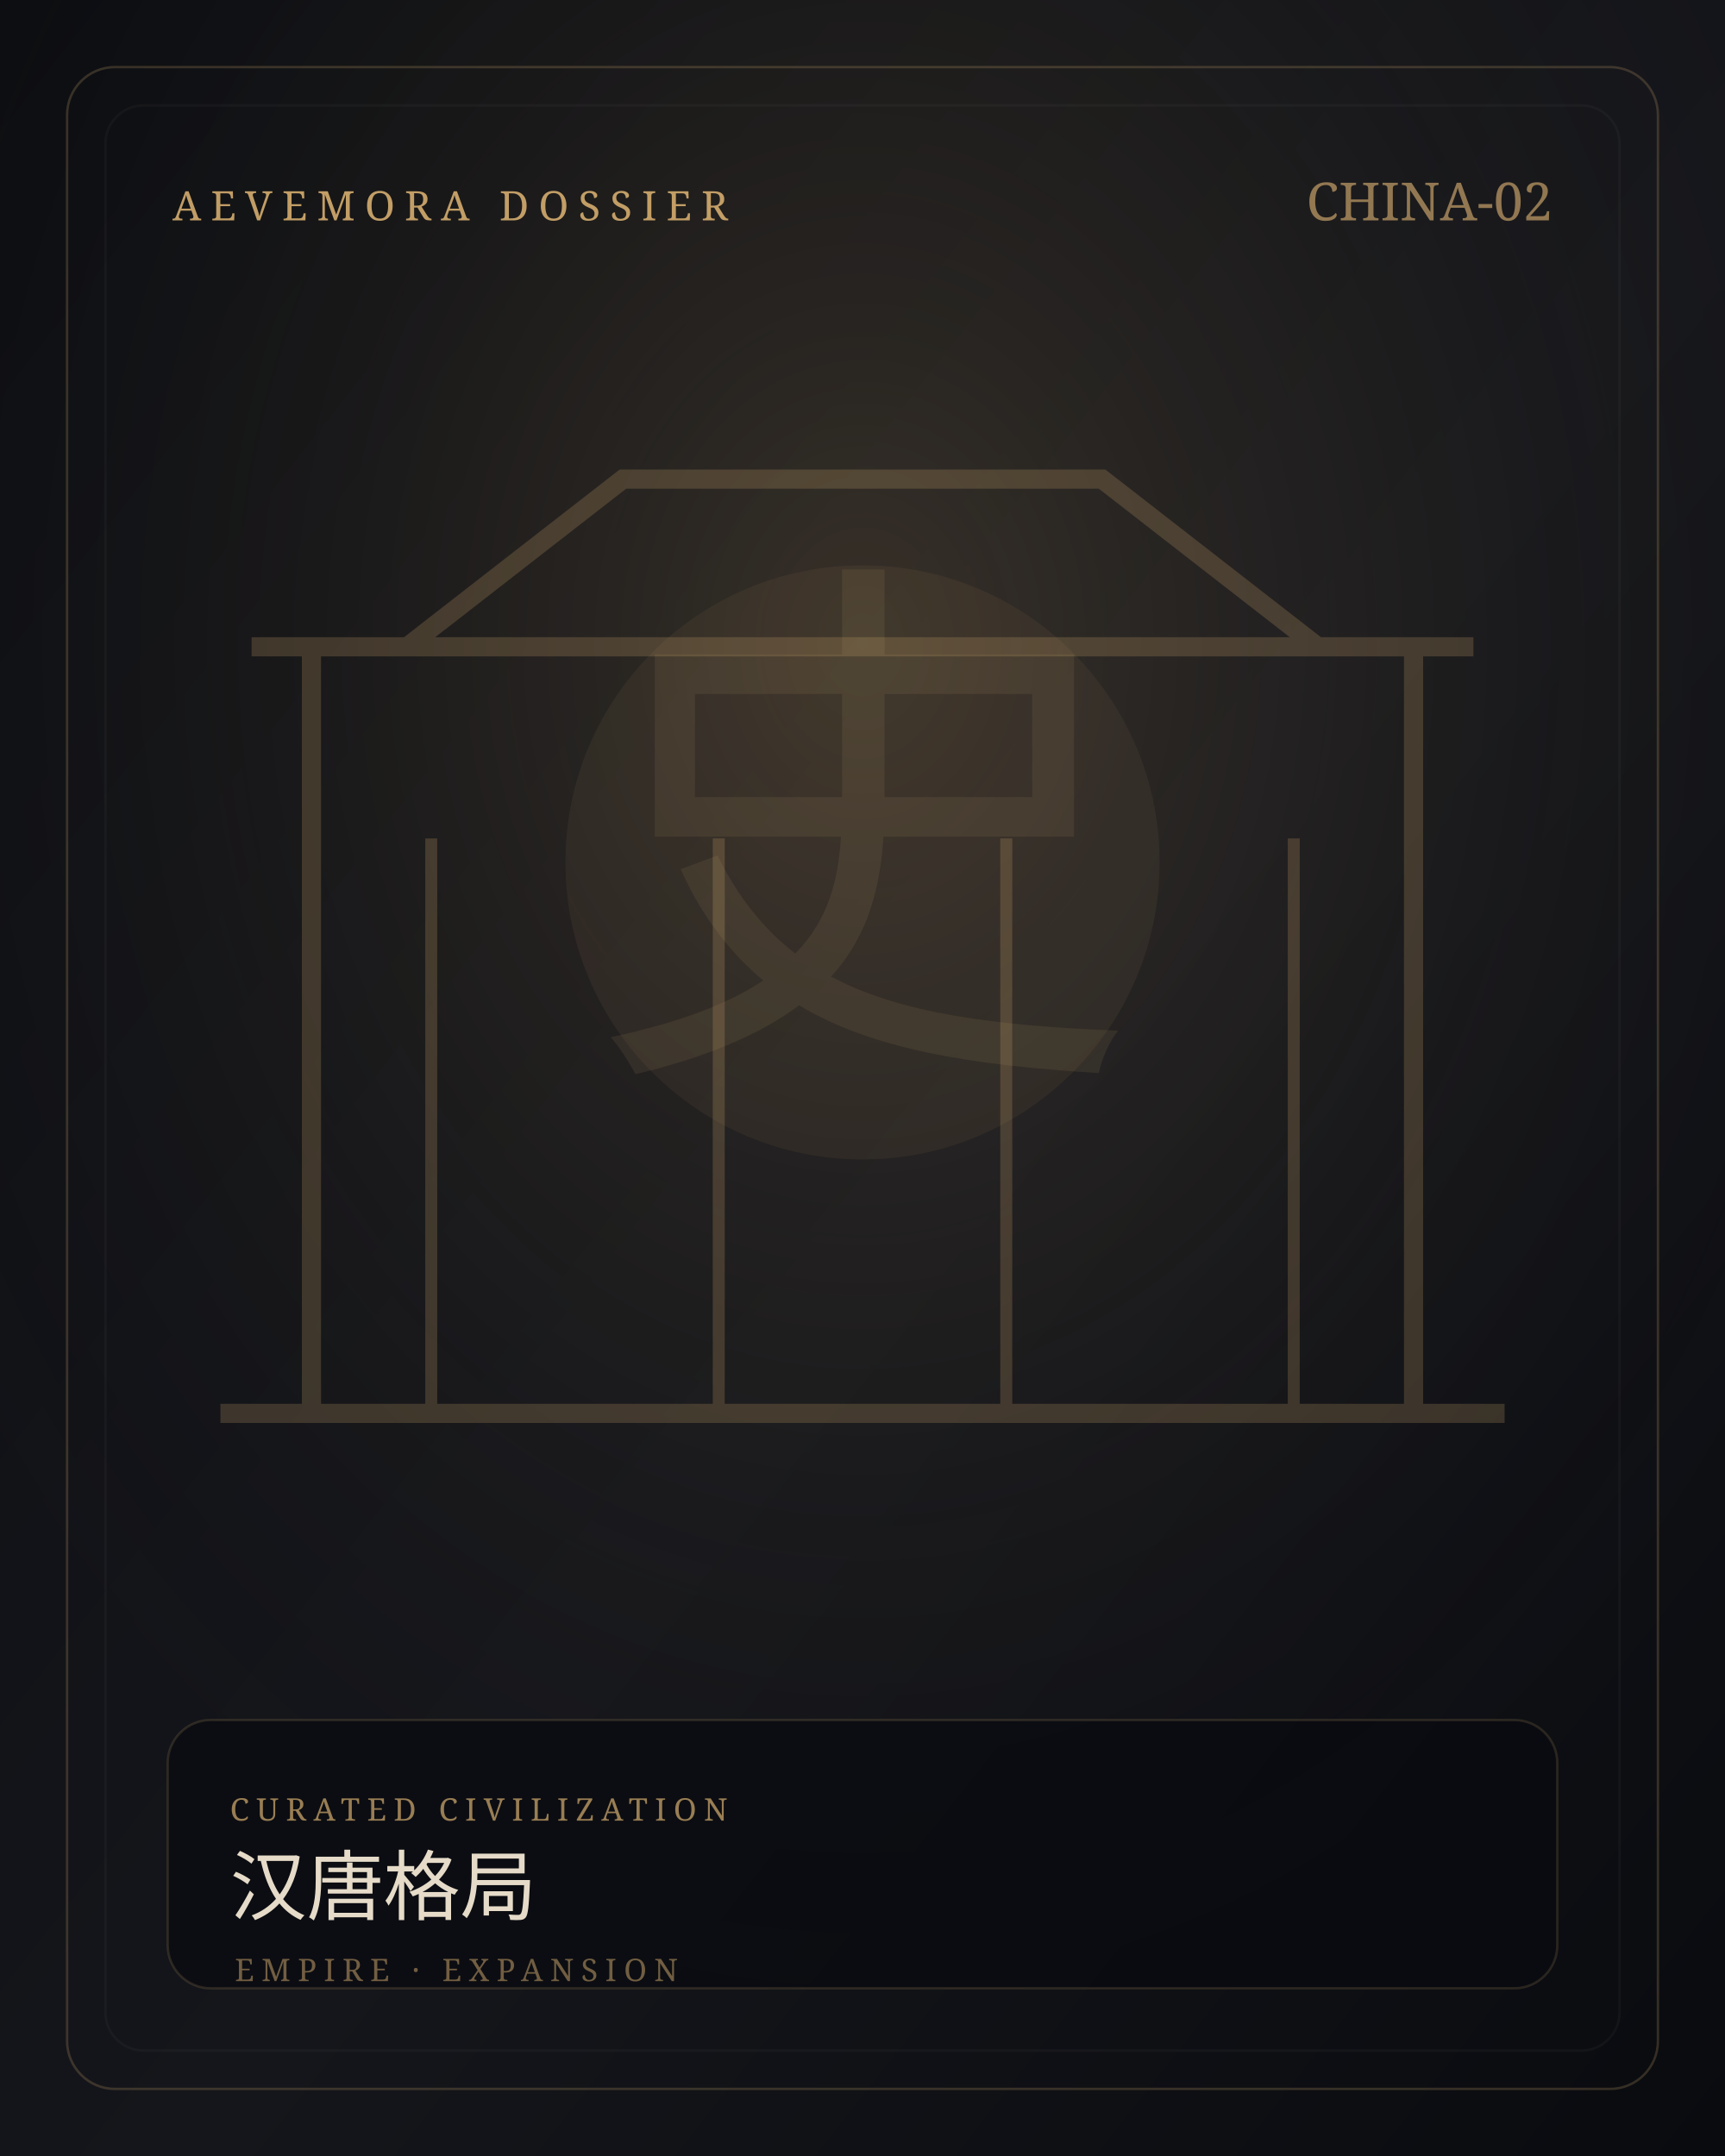
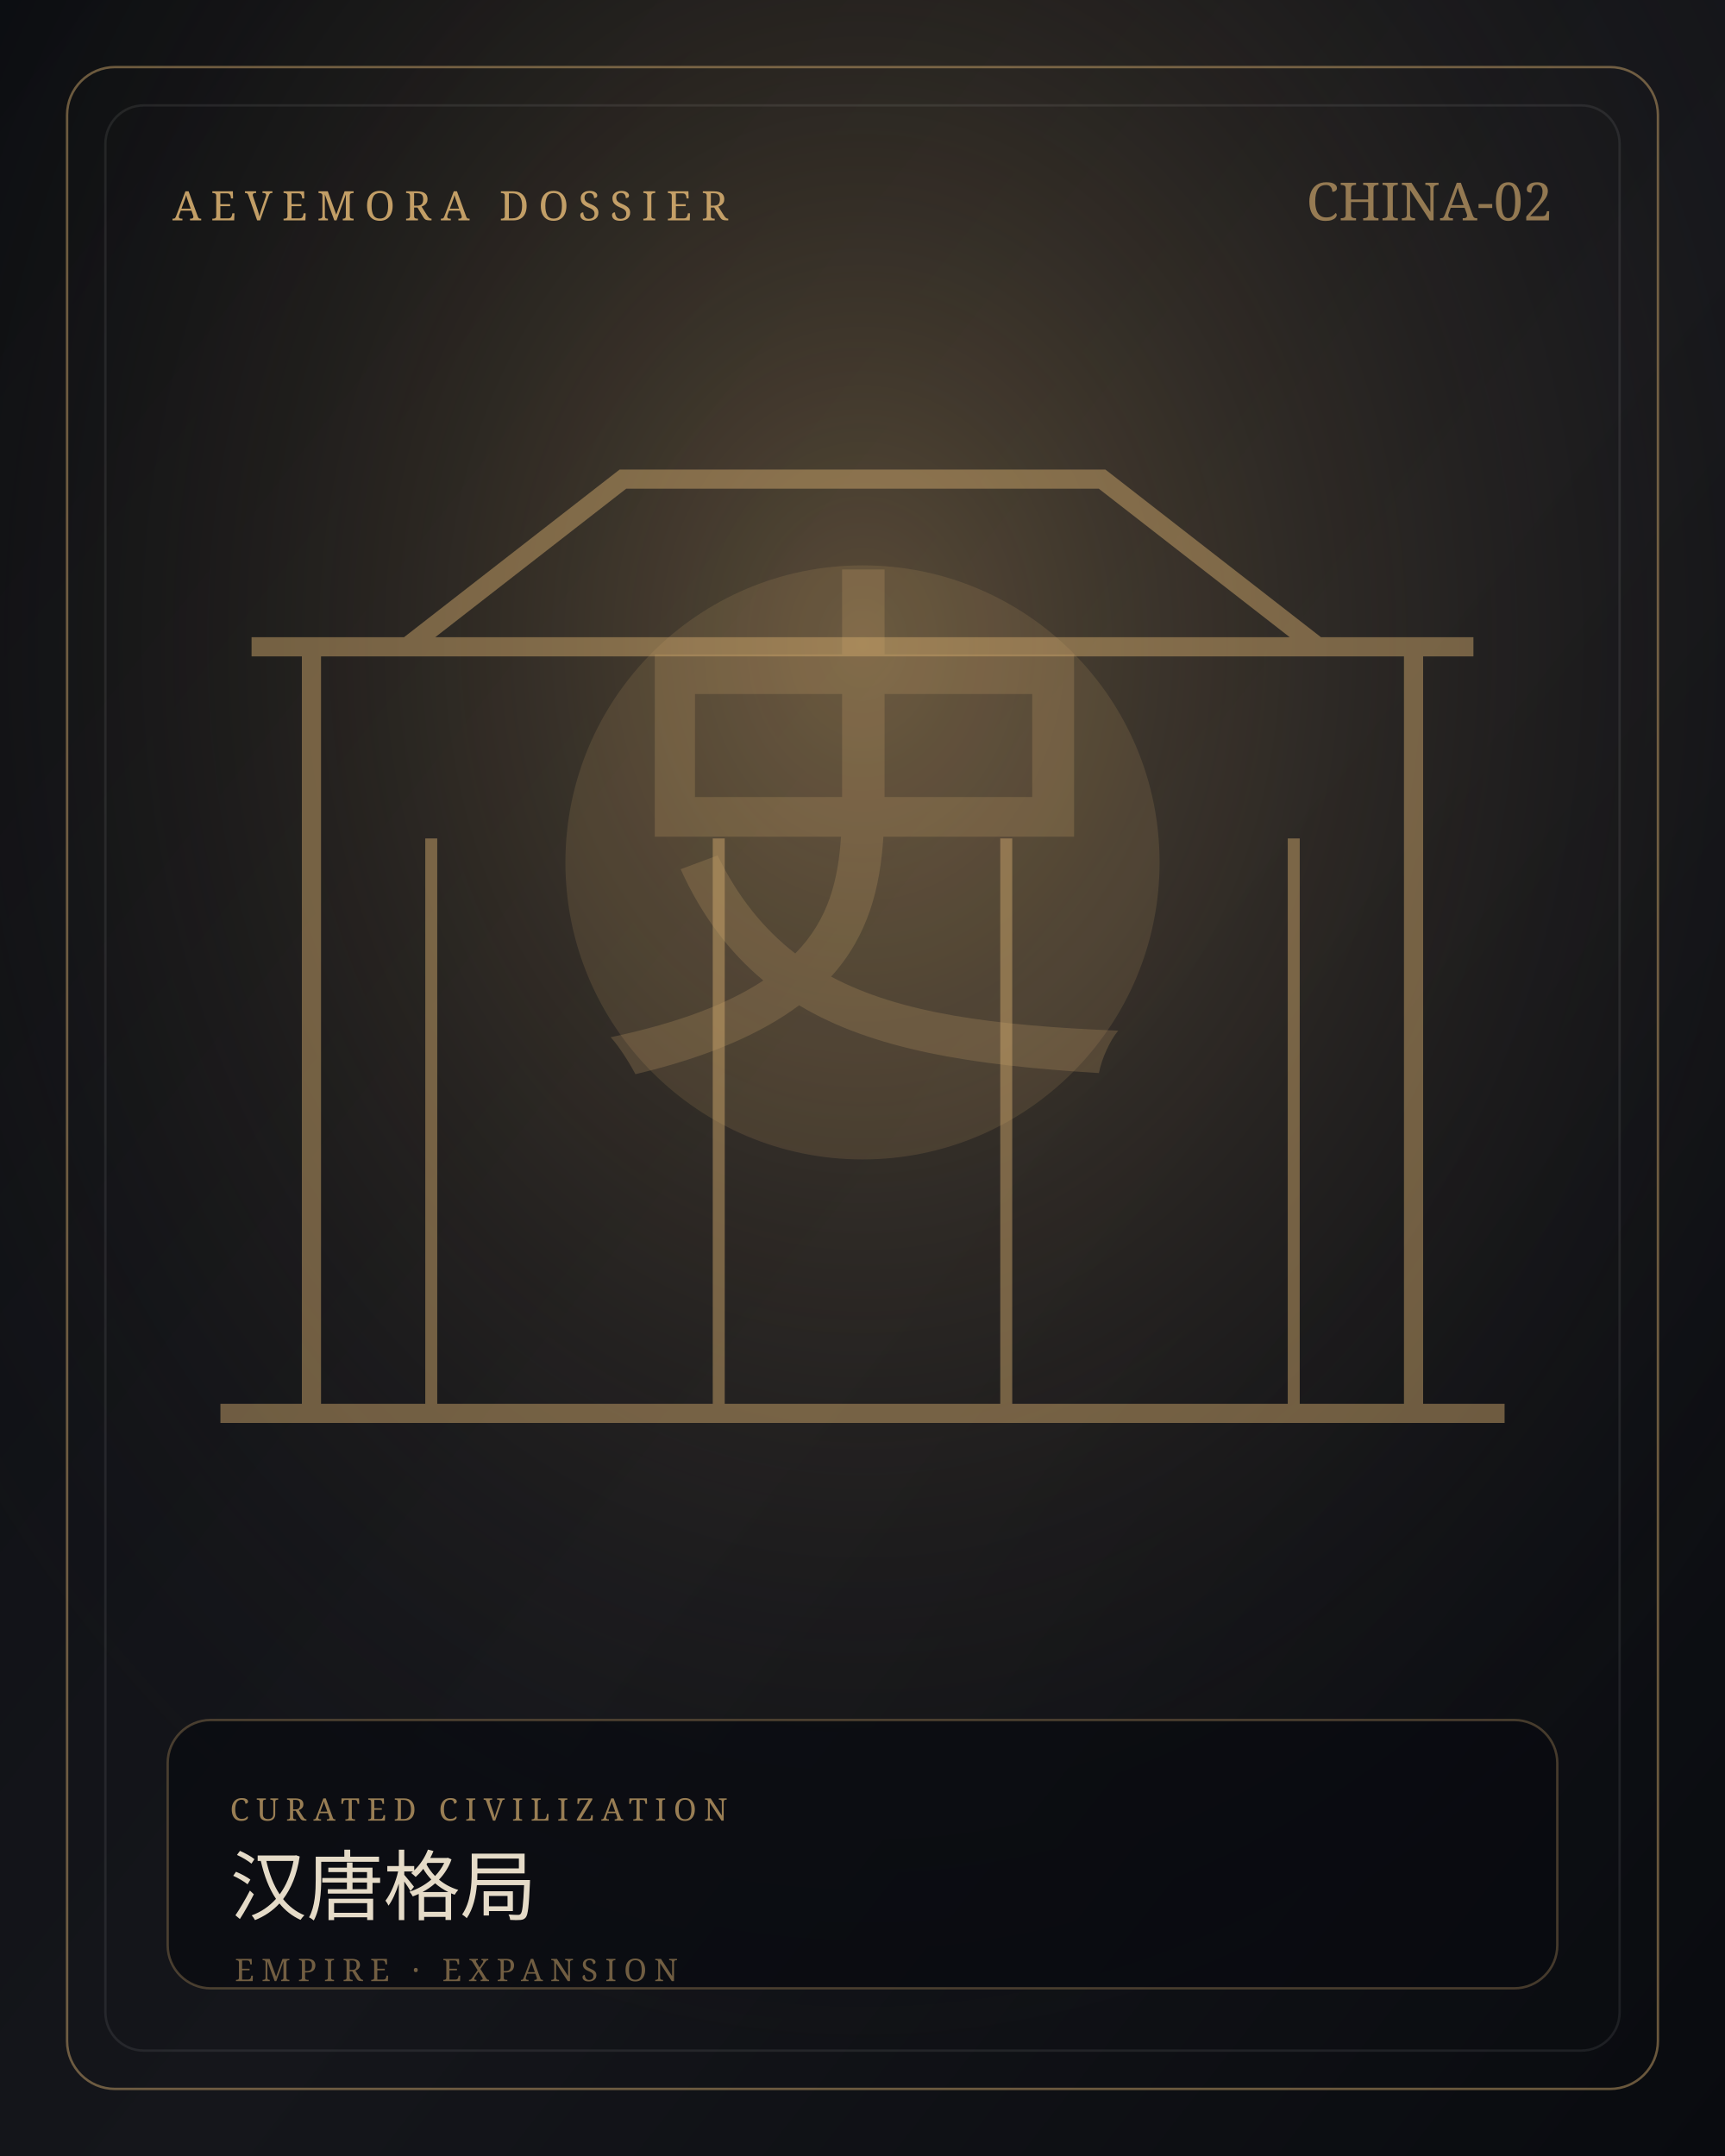
<svg xmlns="http://www.w3.org/2000/svg" viewBox="0 0 720 900">
  <defs>
    <radialGradient id="dg" cx="50%" cy="30%" r="68%">
-       <stop offset="0" stop-color="#d0a96d" stop-opacity=".20" />
+       <stop offset="0" stop-color="#d0a96d" stop-opacity=".38" />
      <stop offset="1" stop-color="#0b0d11" stop-opacity="0" />
    </radialGradient>
    <linearGradient id="db" x1="0" y1="0" x2="1" y2="1">
      <stop offset="0" stop-color="#0b0d11" />
      <stop offset=".55" stop-color="#15161b" />
      <stop offset="1" stop-color="#090b0f" />
    </linearGradient>
  </defs>
  <rect width="720" height="900" fill="url(#db)" />
  <rect width="720" height="900" fill="url(#dg)" />
-   <rect x="28" y="28" width="664" height="844" rx="20" fill="none" stroke="#d0a96d" stroke-opacity=".22" />
-   <rect x="44" y="44" width="632" height="812" rx="16" fill="none" stroke="#fff" stroke-opacity=".035" />
+   <rect x="28" y="28" width="664" height="844" rx="20" fill="none" stroke="#d0a96d" stroke-opacity=".48" />
+   <rect x="44" y="44" width="632" height="812" rx="16" fill="none" stroke="#fff" stroke-opacity=".08" />
  <text x="72" y="92" fill="#d0a96d" opacity=".92" font-size="17" font-family="Georgia" letter-spacing="4">AEVEMORA DOSSIER</text>
  <text x="648" y="92" fill="#d0a96d" opacity=".66" font-size="22" font-family="Georgia" text-anchor="end">CHINA-02</text>
-   <g stroke="#d0a96d" fill="none" opacity=".22">
+   <g stroke="#d0a96d" fill="none" opacity=".48">
    <path d="M92 590h536M130 590V270M590 590V270M105 270h510M170 270l90-70h200l90 70" stroke-width="8" />
    <path d="M180 590V350M300 590V350M420 590V350M540 590V350" stroke-width="5" />
  </g>
-   <circle cx="360" cy="360" r="124" fill="#d0a96d" opacity=".07" />
-   <text x="360" y="430" fill="#d0a96d" opacity=".10" font-size="230" text-anchor="middle" font-family="serif">史</text>
-   <rect x="70" y="718" width="580" height="112" rx="18" fill="#090b10" fill-opacity=".72" stroke="#d0a96d" stroke-opacity=".16" />
+   <circle cx="360" cy="360" r="124" fill="#d0a96d" opacity=".15" />
+   <text x="360" y="430" fill="#d0a96d" opacity=".22" font-size="230" text-anchor="middle" font-family="serif">史</text>
+   <rect x="70" y="718" width="580" height="112" rx="18" fill="#090b10" fill-opacity=".72" stroke="#d0a96d" stroke-opacity=".30" />
  <text x="96" y="760" fill="#d0a96d" opacity=".72" font-size="13" font-family="Georgia" letter-spacing="3">CURATED CIVILIZATION</text>
  <text x="96" y="799" fill="#eee3cf" opacity=".96" font-size="32" font-family="Georgia,serif">汉唐格局</text>
  <text x="98" y="827" fill="#d0a96d" opacity=".52" font-size="13" font-family="Georgia" letter-spacing="3">EMPIRE · EXPANSION</text>
</svg>
